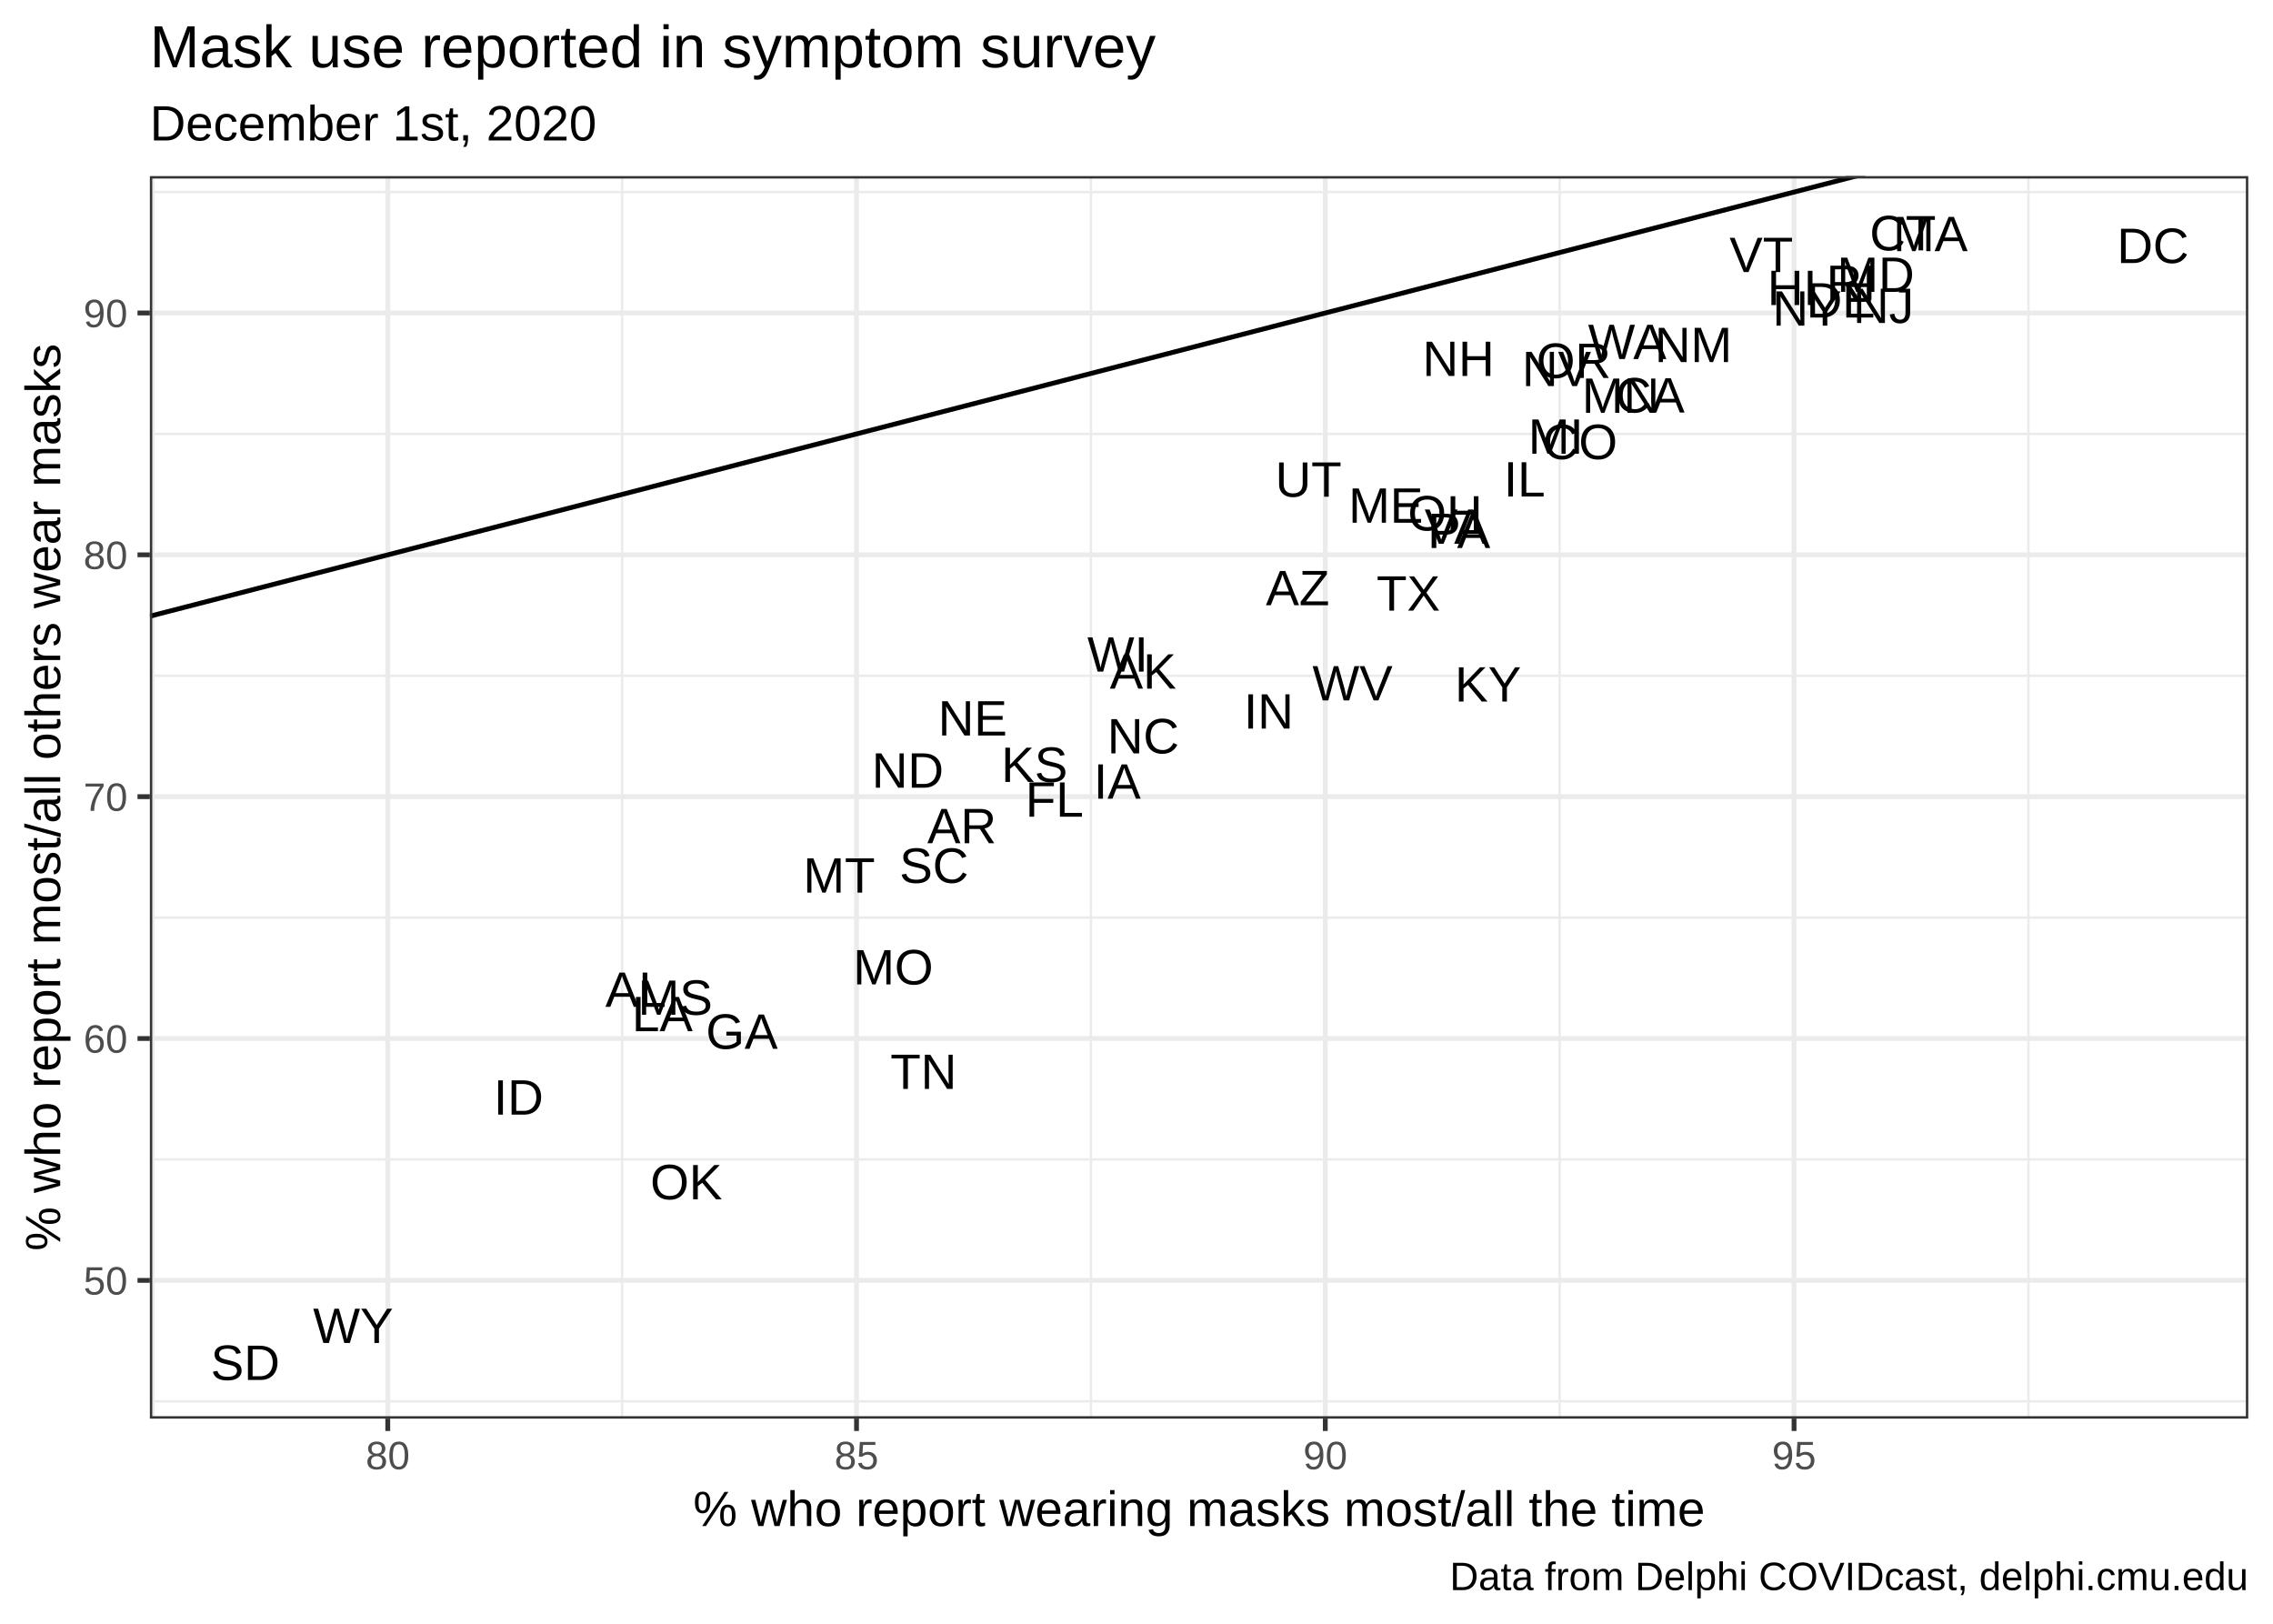
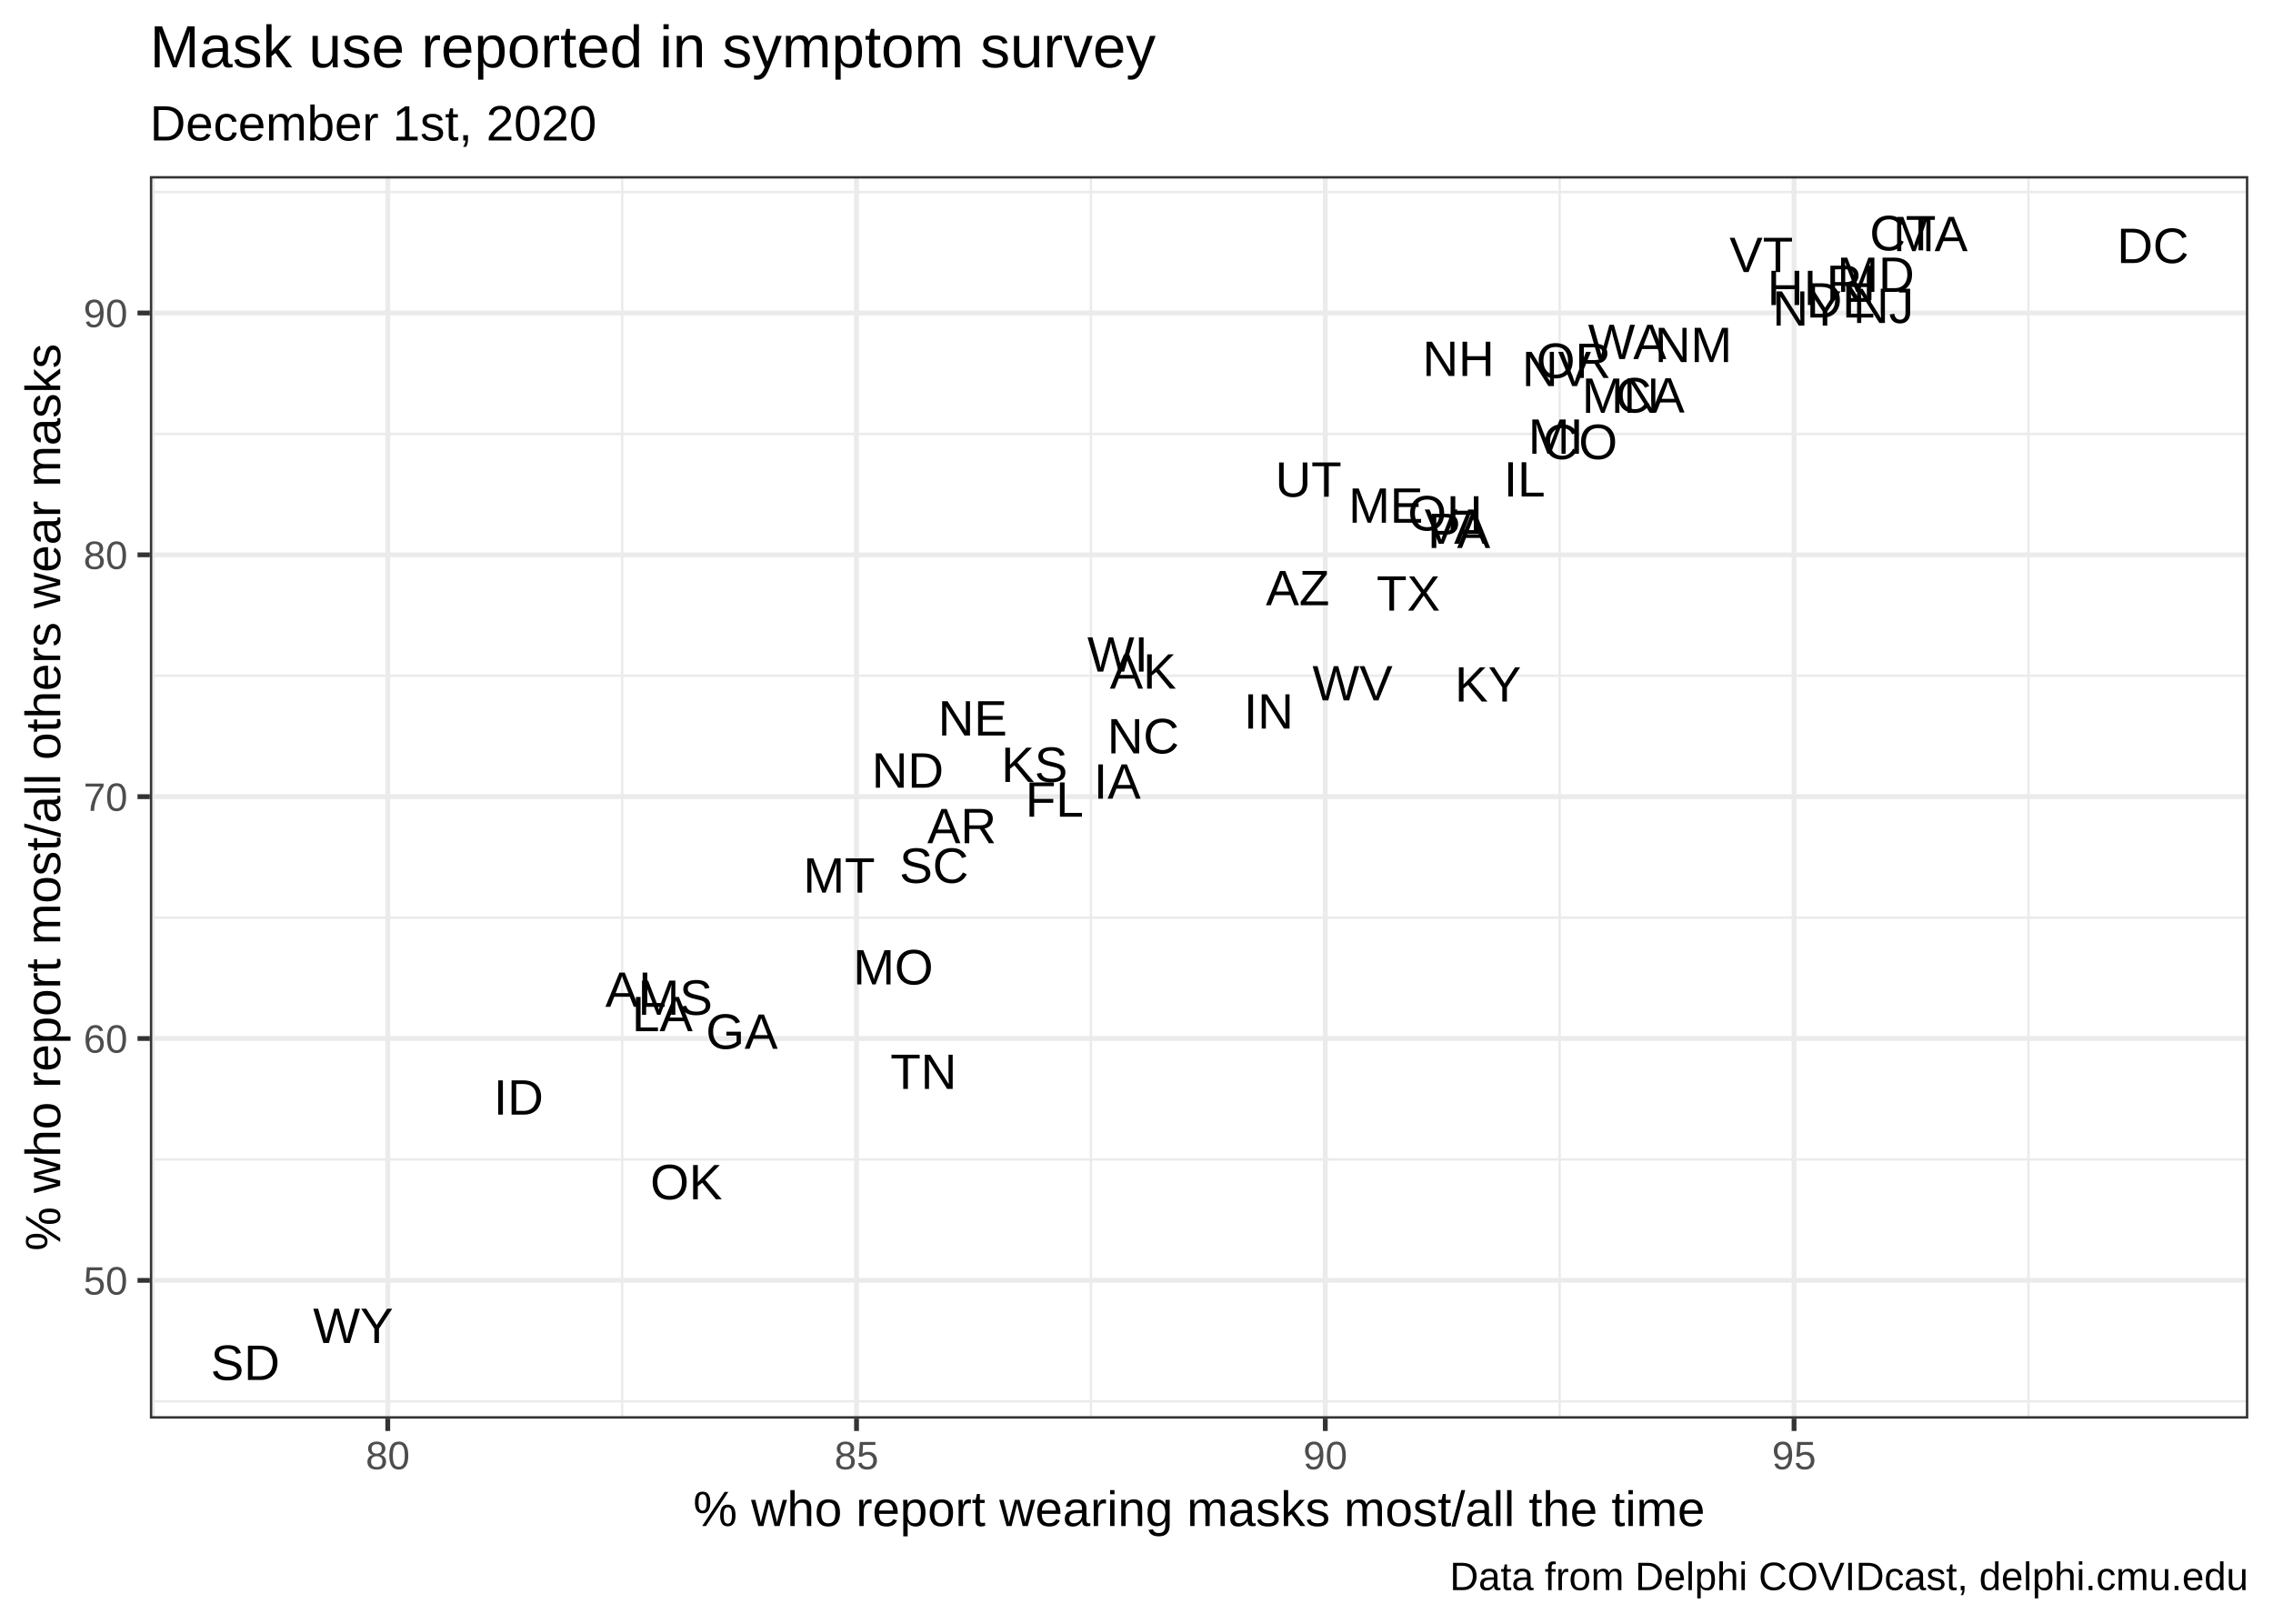
<svg xmlns="http://www.w3.org/2000/svg" viewBox="0 0 504.00 360.00">
  <defs>
    <style type="text/css">
    line, polyline, polygon, path, rect, circle {
      fill: none;
      stroke: #000000;
      stroke-linecap: round;
      stroke-linejoin: round;
      stroke-miterlimit: 10.00;
    }
  </style>
  </defs>
  <rect width="100%" height="100%" style="stroke: none; fill: #FFFFFF;" />
  <rect x="0" y="0.00" width="504.00" height="360.00" style="stroke-width: 1.07; stroke: #FFFFFF; fill: #FFFFFF;" />
  <defs>
    <clipPath id="cpMzMuMjN8NDk4LjUyfDMxNC41MnwzOS4wNA==">
      <rect x="33.23" y="39.04" width="465.29" height="275.48" />
    </clipPath>
  </defs>
  <rect x="33.23" y="39.04" width="465.29" height="275.48" style="stroke-width: 1.07; stroke: none; fill: #FFFFFF;" clip-path="url(#cpMzMuMjN8NDk4LjUyfDMxNC41MnwzOS4wNA==)" />
  <polyline points="33.23,310.69 498.52,310.69 " style="stroke-width: 0.53; stroke: #EBEBEB; stroke-linecap: butt;" clip-path="url(#cpMzMuMjN8NDk4LjUyfDMxNC41MnwzOS4wNA==)" />
  <polyline points="33.23,257.06 498.52,257.06 " style="stroke-width: 0.53; stroke: #EBEBEB; stroke-linecap: butt;" clip-path="url(#cpMzMuMjN8NDk4LjUyfDMxNC41MnwzOS4wNA==)" />
  <polyline points="33.23,203.44 498.52,203.44 " style="stroke-width: 0.53; stroke: #EBEBEB; stroke-linecap: butt;" clip-path="url(#cpMzMuMjN8NDk4LjUyfDMxNC41MnwzOS4wNA==)" />
  <polyline points="33.23,149.82 498.52,149.82 " style="stroke-width: 0.53; stroke: #EBEBEB; stroke-linecap: butt;" clip-path="url(#cpMzMuMjN8NDk4LjUyfDMxNC41MnwzOS4wNA==)" />
  <polyline points="33.23,96.20 498.52,96.20 " style="stroke-width: 0.53; stroke: #EBEBEB; stroke-linecap: butt;" clip-path="url(#cpMzMuMjN8NDk4LjUyfDMxNC41MnwzOS4wNA==)" />
  <polyline points="33.23,42.58 498.52,42.58 " style="stroke-width: 0.53; stroke: #EBEBEB; stroke-linecap: butt;" clip-path="url(#cpMzMuMjN8NDk4LjUyfDMxNC41MnwzOS4wNA==)" />
  <polyline points="34.01,314.52 34.01,39.04 " style="stroke-width: 0.53; stroke: #EBEBEB; stroke-linecap: butt;" clip-path="url(#cpMzMuMjN8NDk4LjUyfDMxNC41MnwzOS4wNA==)" />
  <polyline points="137.95,314.52 137.95,39.04 " style="stroke-width: 0.53; stroke: #EBEBEB; stroke-linecap: butt;" clip-path="url(#cpMzMuMjN8NDk4LjUyfDMxNC41MnwzOS4wNA==)" />
  <polyline points="241.89,314.52 241.89,39.04 " style="stroke-width: 0.53; stroke: #EBEBEB; stroke-linecap: butt;" clip-path="url(#cpMzMuMjN8NDk4LjUyfDMxNC41MnwzOS4wNA==)" />
  <polyline points="345.83,314.52 345.83,39.04 " style="stroke-width: 0.53; stroke: #EBEBEB; stroke-linecap: butt;" clip-path="url(#cpMzMuMjN8NDk4LjUyfDMxNC41MnwzOS4wNA==)" />
  <polyline points="449.77,314.52 449.77,39.04 " style="stroke-width: 0.53; stroke: #EBEBEB; stroke-linecap: butt;" clip-path="url(#cpMzMuMjN8NDk4LjUyfDMxNC41MnwzOS4wNA==)" />
  <polyline points="33.23,283.87 498.52,283.87 " style="stroke-width: 1.07; stroke: #EBEBEB; stroke-linecap: butt;" clip-path="url(#cpMzMuMjN8NDk4LjUyfDMxNC41MnwzOS4wNA==)" />
  <polyline points="33.23,230.25 498.52,230.25 " style="stroke-width: 1.07; stroke: #EBEBEB; stroke-linecap: butt;" clip-path="url(#cpMzMuMjN8NDk4LjUyfDMxNC41MnwzOS4wNA==)" />
  <polyline points="33.23,176.63 498.52,176.63 " style="stroke-width: 1.07; stroke: #EBEBEB; stroke-linecap: butt;" clip-path="url(#cpMzMuMjN8NDk4LjUyfDMxNC41MnwzOS4wNA==)" />
  <polyline points="33.23,123.01 498.52,123.01 " style="stroke-width: 1.07; stroke: #EBEBEB; stroke-linecap: butt;" clip-path="url(#cpMzMuMjN8NDk4LjUyfDMxNC41MnwzOS4wNA==)" />
  <polyline points="33.23,69.39 498.52,69.39 " style="stroke-width: 1.07; stroke: #EBEBEB; stroke-linecap: butt;" clip-path="url(#cpMzMuMjN8NDk4LjUyfDMxNC41MnwzOS4wNA==)" />
  <polyline points="85.98,314.52 85.98,39.04 " style="stroke-width: 1.07; stroke: #EBEBEB; stroke-linecap: butt;" clip-path="url(#cpMzMuMjN8NDk4LjUyfDMxNC41MnwzOS4wNA==)" />
  <polyline points="189.92,314.52 189.92,39.04 " style="stroke-width: 1.07; stroke: #EBEBEB; stroke-linecap: butt;" clip-path="url(#cpMzMuMjN8NDk4LjUyfDMxNC41MnwzOS4wNA==)" />
  <polyline points="293.86,314.52 293.86,39.04 " style="stroke-width: 1.07; stroke: #EBEBEB; stroke-linecap: butt;" clip-path="url(#cpMzMuMjN8NDk4LjUyfDMxNC41MnwzOS4wNA==)" />
  <polyline points="397.80,314.52 397.80,39.04 " style="stroke-width: 1.07; stroke: #EBEBEB; stroke-linecap: butt;" clip-path="url(#cpMzMuMjN8NDk4LjUyfDMxNC41MnwzOS4wNA==)" />
  <g clip-path="url(#cpMzMuMjN8NDk4LjUyfDMxNC41MnwzOS4wNA==)">
    <text x="246.09" y="152.67" style="font-size: 11.04px; font-family: Arial;" textLength="14.73px" lengthAdjust="spacingAndGlyphs">AK</text>
  </g>
  <g clip-path="url(#cpMzMuMjN8NDk4LjUyfDMxNC41MnwzOS4wNA==)">
    <text x="134.23" y="223.22" style="font-size: 11.04px; font-family: Arial;" textLength="13.50px" lengthAdjust="spacingAndGlyphs">AL</text>
  </g>
  <g clip-path="url(#cpMzMuMjN8NDk4LjUyfDMxNC41MnwzOS4wNA==)">
    <text x="205.62" y="186.95" style="font-size: 11.04px; font-family: Arial;" textLength="15.34px" lengthAdjust="spacingAndGlyphs">AR</text>
  </g>
  <g clip-path="url(#cpMzMuMjN8NDk4LjUyfDMxNC41MnwzOS4wNA==)">
    <text x="280.69" y="134.18" style="font-size: 11.04px; font-family: Arial;" textLength="14.11px" lengthAdjust="spacingAndGlyphs">AZ</text>
  </g>
  <g clip-path="url(#cpMzMuMjN8NDk4LjUyfDMxNC41MnwzOS4wNA==)">
    <text x="358.20" y="91.45" style="font-size: 11.04px; font-family: Arial;" textLength="15.34px" lengthAdjust="spacingAndGlyphs">CA</text>
  </g>
  <g clip-path="url(#cpMzMuMjN8NDk4LjUyfDMxNC41MnwzOS4wNA==)">
    <text x="342.09" y="101.79" style="font-size: 11.04px; font-family: Arial;" textLength="16.56px" lengthAdjust="spacingAndGlyphs">CO</text>
  </g>
  <g clip-path="url(#cpMzMuMjN8NDk4LjUyfDMxNC41MnwzOS4wNA==)">
    <text x="414.56" y="55.51" style="font-size: 11.04px; font-family: Arial;" textLength="14.72px" lengthAdjust="spacingAndGlyphs">CT</text>
  </g>
  <g clip-path="url(#cpMzMuMjN8NDk4LjUyfDMxNC41MnwzOS4wNA==)">
    <text x="469.40" y="58.31" style="font-size: 11.04px; font-family: Arial;" textLength="15.94px" lengthAdjust="spacingAndGlyphs">DC</text>
  </g>
  <g clip-path="url(#cpMzMuMjN8NDk4LjUyfDMxNC41MnwzOS4wNA==)">
    <text x="400.51" y="70.40" style="font-size: 11.04px; font-family: Arial;" textLength="15.34px" lengthAdjust="spacingAndGlyphs">DE</text>
  </g>
  <g clip-path="url(#cpMzMuMjN8NDk4LjUyfDMxNC41MnwzOS4wNA==)">
    <text x="227.37" y="181.07" style="font-size: 11.04px; font-family: Arial;" textLength="12.88px" lengthAdjust="spacingAndGlyphs">FL</text>
  </g>
  <g clip-path="url(#cpMzMuMjN8NDk4LjUyfDMxNC41MnwzOS4wNA==)">
    <text x="156.51" y="232.53" style="font-size: 11.04px; font-family: Arial;" textLength="15.95px" lengthAdjust="spacingAndGlyphs">GA</text>
  </g>
  <g clip-path="url(#cpMzMuMjN8NDk4LjUyfDMxNC41MnwzOS4wNA==)">
    <text x="391.87" y="67.63" style="font-size: 11.04px; font-family: Arial;" textLength="11.04px" lengthAdjust="spacingAndGlyphs">HI</text>
  </g>
  <g clip-path="url(#cpMzMuMjN8NDk4LjUyfDMxNC41MnwzOS4wNA==)">
    <text x="242.51" y="177.07" style="font-size: 11.04px; font-family: Arial;" textLength="10.43px" lengthAdjust="spacingAndGlyphs">IA</text>
  </g>
  <g clip-path="url(#cpMzMuMjN8NDk4LjUyfDMxNC41MnwzOS4wNA==)">
    <text x="109.46" y="247.12" style="font-size: 11.04px; font-family: Arial;" textLength="11.04px" lengthAdjust="spacingAndGlyphs">ID</text>
  </g>
  <g clip-path="url(#cpMzMuMjN8NDk4LjUyfDMxNC41MnwzOS4wNA==)">
    <text x="333.42" y="110.08" style="font-size: 11.04px; font-family: Arial;" textLength="9.21px" lengthAdjust="spacingAndGlyphs">IL</text>
  </g>
  <g clip-path="url(#cpMzMuMjN8NDk4LjUyfDMxNC41MnwzOS4wNA==)">
    <text x="275.79" y="161.54" style="font-size: 11.04px; font-family: Arial;" textLength="11.04px" lengthAdjust="spacingAndGlyphs">IN</text>
  </g>
  <g clip-path="url(#cpMzMuMjN8NDk4LjUyfDMxNC41MnwzOS4wNA==)">
    <text x="222.01" y="173.36" style="font-size: 11.04px; font-family: Arial;" textLength="14.73px" lengthAdjust="spacingAndGlyphs">KS</text>
  </g>
  <g clip-path="url(#cpMzMuMjN8NDk4LjUyfDMxNC41MnwzOS4wNA==)">
    <text x="322.58" y="155.54" style="font-size: 11.04px; font-family: Arial;" textLength="14.73px" lengthAdjust="spacingAndGlyphs">KY</text>
  </g>
  <g clip-path="url(#cpMzMuMjN8NDk4LjUyfDMxNC41MnwzOS4wNA==)">
    <text x="140.10" y="228.63" style="font-size: 11.04px; font-family: Arial;" textLength="13.50px" lengthAdjust="spacingAndGlyphs">LA</text>
  </g>
  <g clip-path="url(#cpMzMuMjN8NDk4LjUyfDMxNC41MnwzOS4wNA==)">
    <text x="419.75" y="55.69" style="font-size: 11.04px; font-family: Arial;" textLength="16.56px" lengthAdjust="spacingAndGlyphs">MA</text>
  </g>
  <g clip-path="url(#cpMzMuMjN8NDk4LjUyfDMxNC41MnwzOS4wNA==)">
    <text x="407.32" y="64.71" style="font-size: 11.04px; font-family: Arial;" textLength="17.17px" lengthAdjust="spacingAndGlyphs">MD</text>
  </g>
  <g clip-path="url(#cpMzMuMjN8NDk4LjUyfDMxNC41MnwzOS4wNA==)">
    <text x="299.01" y="115.90" style="font-size: 11.04px; font-family: Arial;" textLength="16.56px" lengthAdjust="spacingAndGlyphs">ME</text>
  </g>
  <g clip-path="url(#cpMzMuMjN8NDk4LjUyfDMxNC41MnwzOS4wNA==)">
    <text x="338.86" y="100.60" style="font-size: 11.04px; font-family: Arial;" textLength="12.26px" lengthAdjust="spacingAndGlyphs">MI</text>
  </g>
  <g clip-path="url(#cpMzMuMjN8NDk4LjUyfDMxNC41MnwzOS4wNA==)">
    <text x="350.77" y="91.52" style="font-size: 11.04px; font-family: Arial;" textLength="17.17px" lengthAdjust="spacingAndGlyphs">MN</text>
  </g>
  <g clip-path="url(#cpMzMuMjN8NDk4LjUyfDMxNC41MnwzOS4wNA==)">
    <text x="189.16" y="218.26" style="font-size: 11.04px; font-family: Arial;" textLength="17.78px" lengthAdjust="spacingAndGlyphs">MO</text>
  </g>
  <g clip-path="url(#cpMzMuMjN8NDk4LjUyfDMxNC41MnwzOS4wNA==)">
    <text x="141.45" y="224.99" style="font-size: 11.04px; font-family: Arial;" textLength="16.56px" lengthAdjust="spacingAndGlyphs">MS</text>
  </g>
  <g clip-path="url(#cpMzMuMjN8NDk4LjUyfDMxNC41MnwzOS4wNA==)">
    <text x="178.09" y="197.90" style="font-size: 11.04px; font-family: Arial;" textLength="15.94px" lengthAdjust="spacingAndGlyphs">MT</text>
  </g>
  <g clip-path="url(#cpMzMuMjN8NDk4LjUyfDMxNC41MnwzOS4wNA==)">
    <text x="245.51" y="167.03" style="font-size: 11.04px; font-family: Arial;" textLength="15.94px" lengthAdjust="spacingAndGlyphs">NC</text>
  </g>
  <g clip-path="url(#cpMzMuMjN8NDk4LjUyfDMxNC41MnwzOS4wNA==)">
    <text x="193.30" y="174.63" style="font-size: 11.04px; font-family: Arial;" textLength="15.94px" lengthAdjust="spacingAndGlyphs">ND</text>
  </g>
  <g clip-path="url(#cpMzMuMjN8NDk4LjUyfDMxNC41MnwzOS4wNA==)">
    <text x="208.00" y="163.07" style="font-size: 11.04px; font-family: Arial;" textLength="15.34px" lengthAdjust="spacingAndGlyphs">NE</text>
  </g>
  <g clip-path="url(#cpMzMuMjN8NDk4LjUyfDMxNC41MnwzOS4wNA==)">
    <text x="315.41" y="83.36" style="font-size: 11.04px; font-family: Arial;" textLength="15.94px" lengthAdjust="spacingAndGlyphs">NH</text>
  </g>
  <g clip-path="url(#cpMzMuMjN8NDk4LjUyfDMxNC41MnwzOS4wNA==)">
    <text x="410.87" y="71.61" style="font-size: 11.04px; font-family: Arial;" textLength="13.49px" lengthAdjust="spacingAndGlyphs">NJ</text>
  </g>
  <g clip-path="url(#cpMzMuMjN8NDk4LjUyfDMxNC41MnwzOS4wNA==)">
    <text x="366.89" y="80.27" style="font-size: 11.04px; font-family: Arial;" textLength="17.17px" lengthAdjust="spacingAndGlyphs">NM</text>
  </g>
  <g clip-path="url(#cpMzMuMjN8NDk4LjUyfDMxNC41MnwzOS4wNA==)">
    <text x="337.48" y="85.59" style="font-size: 11.04px; font-family: Arial;" textLength="15.34px" lengthAdjust="spacingAndGlyphs">NV</text>
  </g>
  <g clip-path="url(#cpMzMuMjN8NDk4LjUyfDMxNC41MnwzOS4wNA==)">
    <text x="393.01" y="72.20" style="font-size: 11.04px; font-family: Arial;" textLength="15.34px" lengthAdjust="spacingAndGlyphs">NY</text>
  </g>
  <g clip-path="url(#cpMzMuMjN8NDk4LjUyfDMxNC41MnwzOS4wNA==)">
    <text x="312.16" y="117.62" style="font-size: 11.04px; font-family: Arial;" textLength="16.56px" lengthAdjust="spacingAndGlyphs">OH</text>
  </g>
  <g clip-path="url(#cpMzMuMjN8NDk4LjUyfDMxNC41MnwzOS4wNA==)">
    <text x="144.20" y="265.90" style="font-size: 11.04px; font-family: Arial;" textLength="15.95px" lengthAdjust="spacingAndGlyphs">OK</text>
  </g>
  <g clip-path="url(#cpMzMuMjN8NDk4LjUyfDMxNC41MnwzOS4wNA==)">
    <text x="340.67" y="83.80" style="font-size: 11.04px; font-family: Arial;" textLength="16.56px" lengthAdjust="spacingAndGlyphs">OR</text>
  </g>
  <g clip-path="url(#cpMzMuMjN8NDk4LjUyfDMxNC41MnwzOS4wNA==)">
    <text x="316.54" y="121.49" style="font-size: 11.04px; font-family: Arial;" textLength="14.73px" lengthAdjust="spacingAndGlyphs">PA</text>
  </g>
  <g clip-path="url(#cpMzMuMjN8NDk4LjUyfDMxNC41MnwzOS4wNA==)">
    <text x="404.95" y="66.50" style="font-size: 11.04px; font-family: Arial;" textLength="11.04px" lengthAdjust="spacingAndGlyphs">RI</text>
  </g>
  <g clip-path="url(#cpMzMuMjN8NDk4LjUyfDMxNC41MnwzOS4wNA==)">
    <text x="199.43" y="195.74" style="font-size: 11.04px; font-family: Arial;" textLength="15.34px" lengthAdjust="spacingAndGlyphs">SC</text>
  </g>
  <g clip-path="url(#cpMzMuMjN8NDk4LjUyfDMxNC41MnwzOS4wNA==)">
    <text x="46.71" y="305.95" style="font-size: 11.04px; font-family: Arial;" textLength="15.34px" lengthAdjust="spacingAndGlyphs">SD</text>
  </g>
  <g clip-path="url(#cpMzMuMjN8NDk4LjUyfDMxNC41MnwzOS4wNA==)">
    <text x="197.42" y="241.43" style="font-size: 11.04px; font-family: Arial;" textLength="14.72px" lengthAdjust="spacingAndGlyphs">TN</text>
  </g>
  <g clip-path="url(#cpMzMuMjN8NDk4LjUyfDMxNC41MnwzOS4wNA==)">
    <text x="305.22" y="135.38" style="font-size: 11.04px; font-family: Arial;" textLength="14.11px" lengthAdjust="spacingAndGlyphs">TX</text>
  </g>
  <g clip-path="url(#cpMzMuMjN8NDk4LjUyfDMxNC41MnwzOS4wNA==)">
    <text x="282.76" y="110.13" style="font-size: 11.04px; font-family: Arial;" textLength="14.72px" lengthAdjust="spacingAndGlyphs">UT</text>
  </g>
  <g clip-path="url(#cpMzMuMjN8NDk4LjUyfDMxNC41MnwzOS4wNA==)">
    <text x="315.87" y="120.56" style="font-size: 11.04px; font-family: Arial;" textLength="14.73px" lengthAdjust="spacingAndGlyphs">VA</text>
  </g>
  <g clip-path="url(#cpMzMuMjN8NDk4LjUyfDMxNC41MnwzOS4wNA==)">
    <text x="383.49" y="60.32" style="font-size: 11.04px; font-family: Arial;" textLength="14.11px" lengthAdjust="spacingAndGlyphs">VT</text>
  </g>
  <g clip-path="url(#cpMzMuMjN8NDk4LjUyfDMxNC41MnwzOS4wNA==)">
    <text x="352.13" y="79.60" style="font-size: 11.04px; font-family: Arial;" textLength="17.78px" lengthAdjust="spacingAndGlyphs">WA</text>
  </g>
  <g clip-path="url(#cpMzMuMjN8NDk4LjUyfDMxNC41MnwzOS4wNA==)">
    <text x="241.10" y="148.91" style="font-size: 11.04px; font-family: Arial;" textLength="13.49px" lengthAdjust="spacingAndGlyphs">WI</text>
  </g>
  <g clip-path="url(#cpMzMuMjN8NDk4LjUyfDMxNC41MnwzOS4wNA==)">
    <text x="291.01" y="155.29" style="font-size: 11.04px; font-family: Arial;" textLength="17.78px" lengthAdjust="spacingAndGlyphs">WV</text>
  </g>
  <g clip-path="url(#cpMzMuMjN8NDk4LjUyfDMxNC41MnwzOS4wNA==)">
    <text x="69.42" y="297.75" style="font-size: 11.04px; font-family: Arial;" textLength="17.78px" lengthAdjust="spacingAndGlyphs">WY</text>
  </g>
-   <line x1="33.23" y1="136.62" x2="498.52" y2="16.60" style="stroke-width: 1.07; stroke-linecap: butt;" clip-path="url(#cpMzMuMjN8NDk4LjUyfDMxNC41MnwzOS4wNA==)" />
  <rect x="33.23" y="39.04" width="465.29" height="275.48" style="stroke-width: 1.07; stroke: #333333;" clip-path="url(#cpMzMuMjN8NDk4LjUyfDMxNC41MnwzOS4wNA==)" />
  <defs>
    <clipPath id="cpMC4wMHw1MDQuMDB8MzYwLjAwfDAuMDA=">
      <rect x="0.00" y="0.00" width="504.00" height="360.00" />
    </clipPath>
  </defs>
  <g clip-path="url(#cpMC4wMHw1MDQuMDB8MzYwLjAwfDAuMDA=)">
    <text x="18.51" y="287.02" style="font-size: 8.80px; fill: #4D4D4D; font-family: Arial;" textLength="9.79px" lengthAdjust="spacingAndGlyphs">50</text>
  </g>
  <g clip-path="url(#cpMC4wMHw1MDQuMDB8MzYwLjAwfDAuMDA=)">
    <text x="18.51" y="233.40" style="font-size: 8.80px; fill: #4D4D4D; font-family: Arial;" textLength="9.79px" lengthAdjust="spacingAndGlyphs">60</text>
  </g>
  <g clip-path="url(#cpMC4wMHw1MDQuMDB8MzYwLjAwfDAuMDA=)">
    <text x="18.51" y="179.78" style="font-size: 8.80px; fill: #4D4D4D; font-family: Arial;" textLength="9.79px" lengthAdjust="spacingAndGlyphs">70</text>
  </g>
  <g clip-path="url(#cpMC4wMHw1MDQuMDB8MzYwLjAwfDAuMDA=)">
    <text x="18.51" y="126.16" style="font-size: 8.80px; fill: #4D4D4D; font-family: Arial;" textLength="9.79px" lengthAdjust="spacingAndGlyphs">80</text>
  </g>
  <g clip-path="url(#cpMC4wMHw1MDQuMDB8MzYwLjAwfDAuMDA=)">
    <text x="18.51" y="72.54" style="font-size: 8.80px; fill: #4D4D4D; font-family: Arial;" textLength="9.79px" lengthAdjust="spacingAndGlyphs">90</text>
  </g>
  <polyline points="30.49,283.87 33.23,283.87 " style="stroke-width: 1.07; stroke: #333333; stroke-linecap: butt;" clip-path="url(#cpMC4wMHw1MDQuMDB8MzYwLjAwfDAuMDA=)" />
  <polyline points="30.49,230.25 33.23,230.25 " style="stroke-width: 1.07; stroke: #333333; stroke-linecap: butt;" clip-path="url(#cpMC4wMHw1MDQuMDB8MzYwLjAwfDAuMDA=)" />
  <polyline points="30.49,176.63 33.23,176.63 " style="stroke-width: 1.07; stroke: #333333; stroke-linecap: butt;" clip-path="url(#cpMC4wMHw1MDQuMDB8MzYwLjAwfDAuMDA=)" />
  <polyline points="30.49,123.01 33.23,123.01 " style="stroke-width: 1.07; stroke: #333333; stroke-linecap: butt;" clip-path="url(#cpMC4wMHw1MDQuMDB8MzYwLjAwfDAuMDA=)" />
  <polyline points="30.49,69.39 33.23,69.39 " style="stroke-width: 1.07; stroke: #333333; stroke-linecap: butt;" clip-path="url(#cpMC4wMHw1MDQuMDB8MzYwLjAwfDAuMDA=)" />
  <polyline points="85.98,317.26 85.98,314.52 " style="stroke-width: 1.07; stroke: #333333; stroke-linecap: butt;" clip-path="url(#cpMC4wMHw1MDQuMDB8MzYwLjAwfDAuMDA=)" />
  <polyline points="189.92,317.26 189.92,314.52 " style="stroke-width: 1.07; stroke: #333333; stroke-linecap: butt;" clip-path="url(#cpMC4wMHw1MDQuMDB8MzYwLjAwfDAuMDA=)" />
  <polyline points="293.86,317.26 293.86,314.52 " style="stroke-width: 1.07; stroke: #333333; stroke-linecap: butt;" clip-path="url(#cpMC4wMHw1MDQuMDB8MzYwLjAwfDAuMDA=)" />
  <polyline points="397.80,317.26 397.80,314.52 " style="stroke-width: 1.07; stroke: #333333; stroke-linecap: butt;" clip-path="url(#cpMC4wMHw1MDQuMDB8MzYwLjAwfDAuMDA=)" />
  <g clip-path="url(#cpMC4wMHw1MDQuMDB8MzYwLjAwfDAuMDA=)">
    <text x="81.09" y="325.75" style="font-size: 8.80px; fill: #4D4D4D; font-family: Arial;" textLength="9.79px" lengthAdjust="spacingAndGlyphs">80</text>
  </g>
  <g clip-path="url(#cpMC4wMHw1MDQuMDB8MzYwLjAwfDAuMDA=)">
    <text x="185.03" y="325.75" style="font-size: 8.80px; fill: #4D4D4D; font-family: Arial;" textLength="9.79px" lengthAdjust="spacingAndGlyphs">85</text>
  </g>
  <g clip-path="url(#cpMC4wMHw1MDQuMDB8MzYwLjAwfDAuMDA=)">
    <text x="288.97" y="325.75" style="font-size: 8.80px; fill: #4D4D4D; font-family: Arial;" textLength="9.79px" lengthAdjust="spacingAndGlyphs">90</text>
  </g>
  <g clip-path="url(#cpMC4wMHw1MDQuMDB8MzYwLjAwfDAuMDA=)">
    <text x="392.91" y="325.75" style="font-size: 8.80px; fill: #4D4D4D; font-family: Arial;" textLength="9.79px" lengthAdjust="spacingAndGlyphs">95</text>
  </g>
  <g clip-path="url(#cpMC4wMHw1MDQuMDB8MzYwLjAwfDAuMDA=)">
    <text x="153.70" y="338.34" style="font-size: 11.00px; font-family: Arial;" textLength="224.36px" lengthAdjust="spacingAndGlyphs">% who report wearing masks most/all the time</text>
  </g>
  <g clip-path="url(#cpMC4wMHw1MDQuMDB8MzYwLjAwfDAuMDA=)">
    <text transform="translate(13.35,277.34) rotate(-90)" style="font-size: 11.00px; font-family: Arial;" textLength="201.13px" lengthAdjust="spacingAndGlyphs">% who report most/all others wear masks</text>
  </g>
  <g clip-path="url(#cpMC4wMHw1MDQuMDB8MzYwLjAwfDAuMDA=)">
    <text x="33.23" y="31.14" style="font-size: 11.00px; font-family: Arial;" textLength="99.05px" lengthAdjust="spacingAndGlyphs">December 1st, 2020</text>
  </g>
  <g clip-path="url(#cpMC4wMHw1MDQuMDB8MzYwLjAwfDAuMDA=)">
    <text x="33.23" y="14.93" style="font-size: 13.20px; font-family: Arial;" textLength="223.01px" lengthAdjust="spacingAndGlyphs">Mask use reported in symptom survey</text>
  </g>
  <g clip-path="url(#cpMC4wMHw1MDQuMDB8MzYwLjAwfDAuMDA=)">
    <text x="321.47" y="352.54" style="font-size: 8.80px; font-family: Arial;" textLength="177.05px" lengthAdjust="spacingAndGlyphs">Data from Delphi COVIDcast, delphi.cmu.edu</text>
  </g>
</svg>
